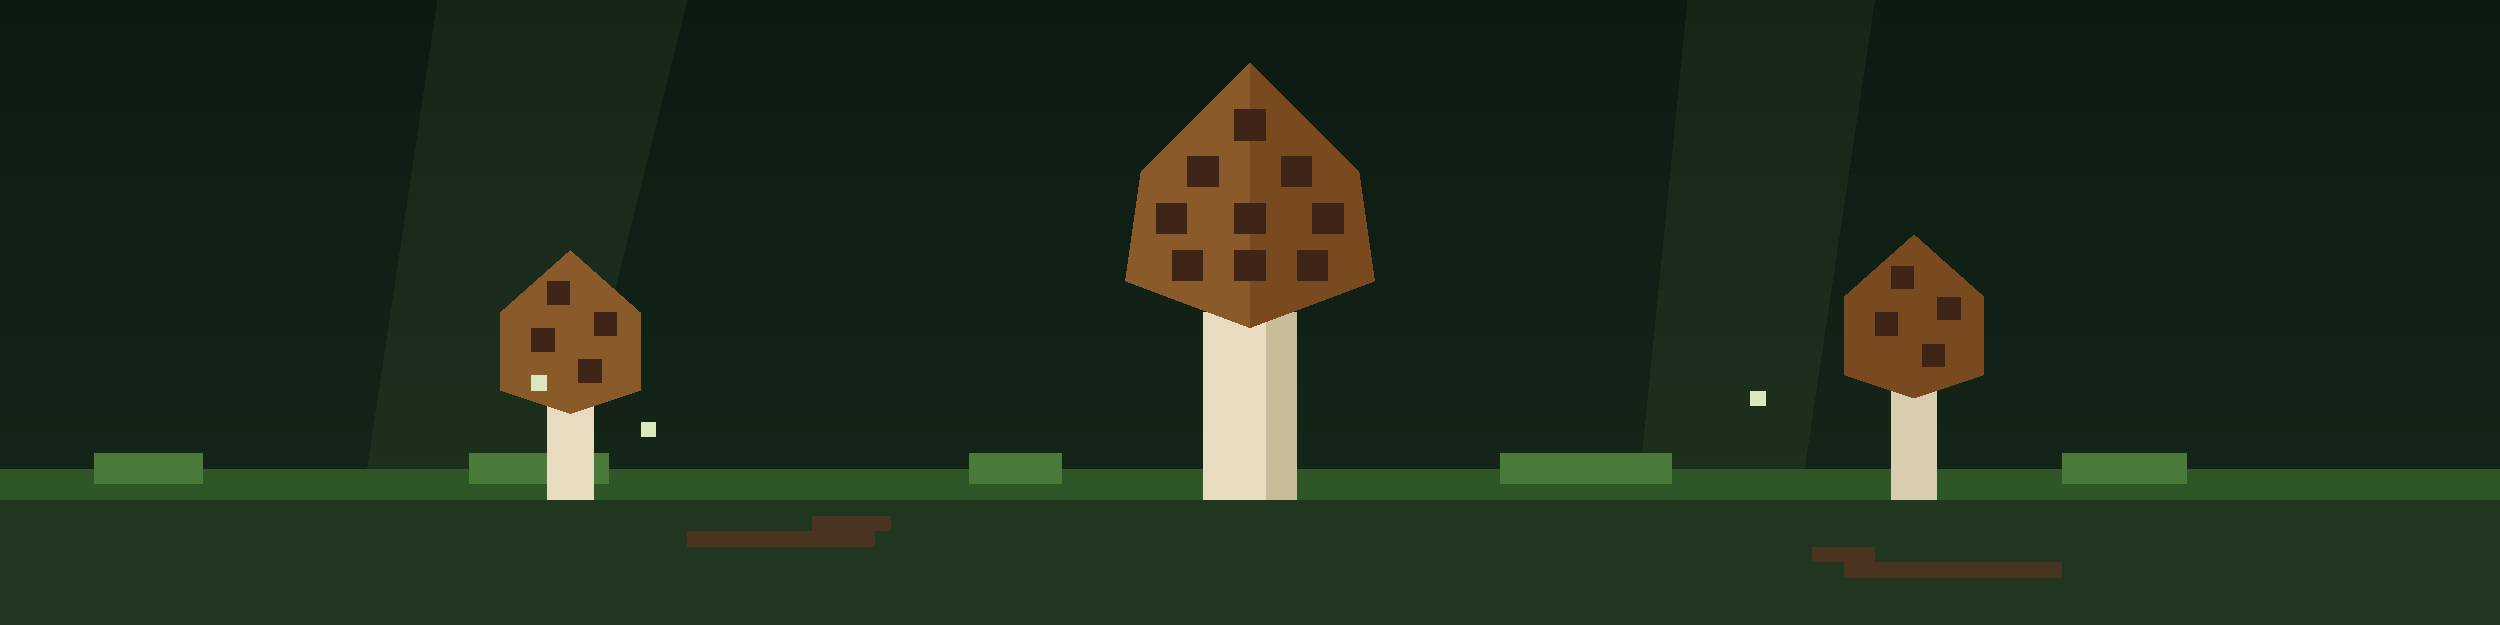
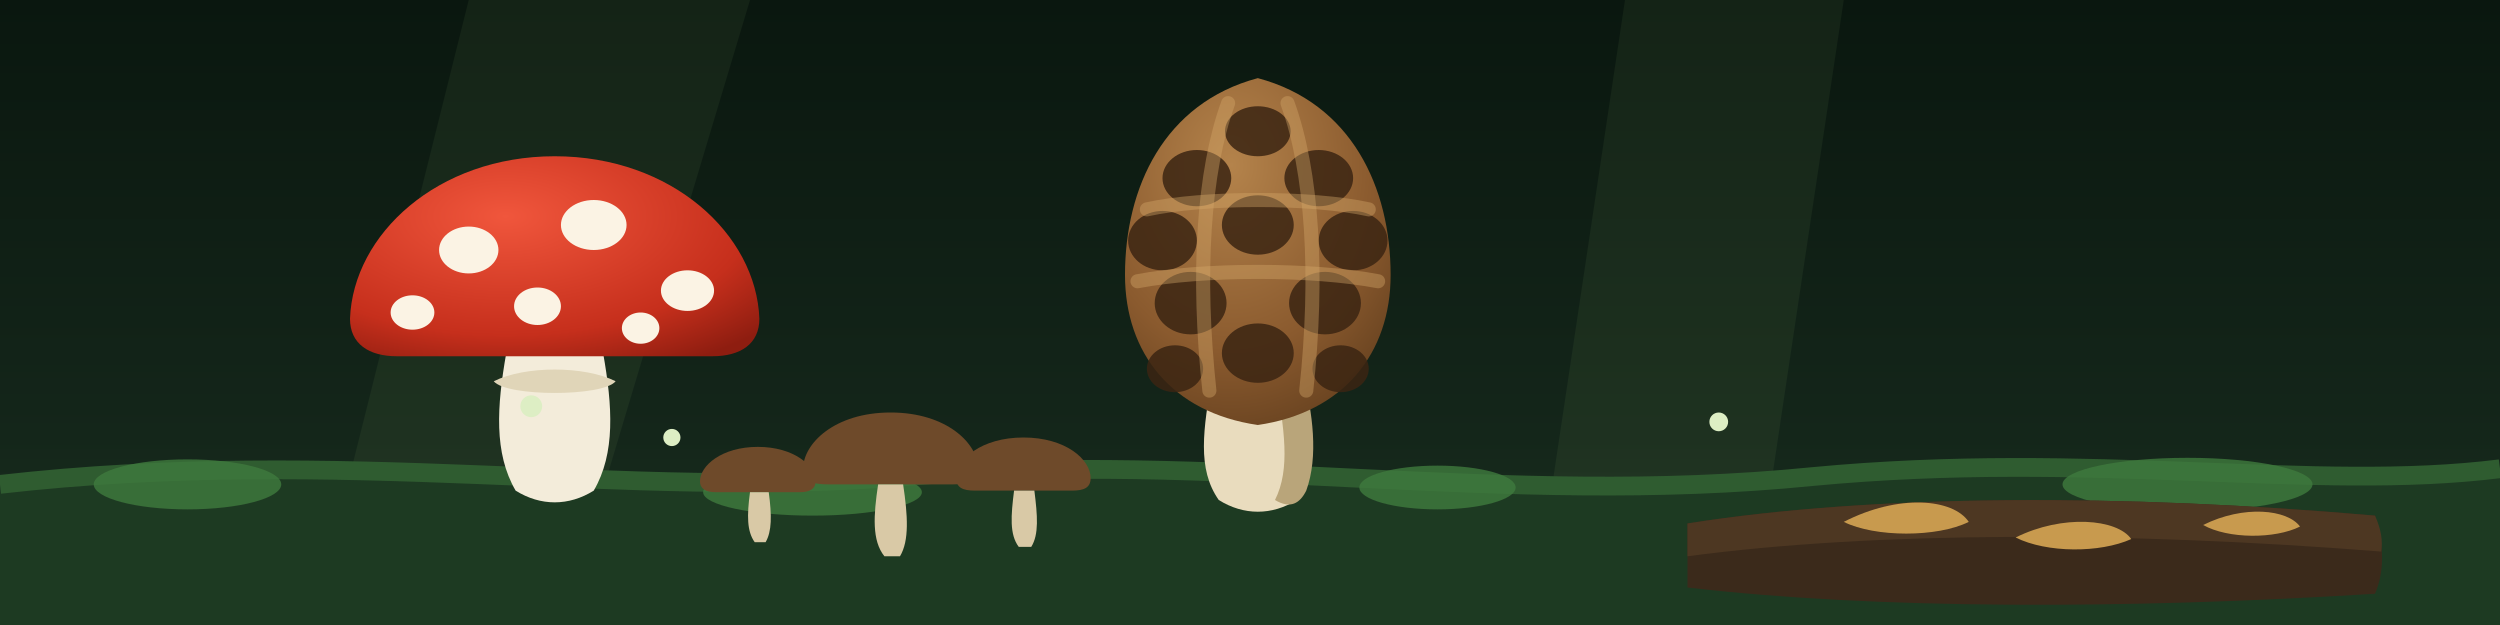
- <svg xmlns="http://www.w3.org/2000/svg" viewBox="0 0 160 40" width="1600" height="400" shape-rendering="crispEdges" role="presentation" preserveAspectRatio="xMidYMid slice">
+ <svg xmlns="http://www.w3.org/2000/svg" viewBox="0 0 160 40" width="1600" height="400" role="presentation" preserveAspectRatio="xMidYMid slice">
  <style>
-     /* Spores, going up the way they do in a shaft of light. */
-     .spore { animation: rise 9s linear infinite }
-     .s2 { animation-delay: -3s } .s3 { animation-delay: -6s }
-     @keyframes rise { 0% { transform: translateY(0); opacity: 0 } 20% { opacity: .8 } 100% { transform: translateY(-22px); opacity: 0 } }
-     @media (prefers-reduced-motion: reduce) { .spore { animation: none; opacity: .5 } }
+     .spore { animation: rise 11s linear infinite }
+     .s2 { animation-delay: -3.7s } .s3 { animation-delay: -7.4s }
+     @keyframes rise {
+       0%   { transform: translate(0,0);      opacity: 0 }
+       20%  { opacity: .75 }
+       100% { transform: translate(3px,-24px); opacity: 0 }
+     }
+     @media (prefers-reduced-motion: reduce) { .spore { animation: none; opacity: .45 } }
  </style>
  <defs>
    <linearGradient id="canopy" x1="0" y1="0" x2="0" y2="1">
-       <stop offset="0%" stop-color="#0d1a12" />
-       <stop offset="100%" stop-color="#16281a" />
+       <stop offset="0%" stop-color="#0a170f" />
+       <stop offset="70%" stop-color="#14261a" />
+       <stop offset="100%" stop-color="#1c3322" />
    </linearGradient>
+     <radialGradient id="morelCap" cx=".4" cy=".25" r=".9">
+       <stop offset="0%" stop-color="#B4834B" />
+       <stop offset="60%" stop-color="#8A5A2E" />
+       <stop offset="100%" stop-color="#5C3A1B" />
+     </radialGradient>
+     <radialGradient id="agaric" cx=".38" cy=".3" r=".85">
+       <stop offset="0%" stop-color="#F0563C" />
+       <stop offset="70%" stop-color="#C62F1C" />
+       <stop offset="100%" stop-color="#8E1D10" />
+     </radialGradient>
  </defs>
  <rect width="160" height="40" fill="url(#canopy)" />
-   <g fill="#8FBF6A" opacity=".07">
-     <path d="M28 0 L44 0 L34 40 L22 40 Z" />
-     <path d="M108 0 L120 0 L114 40 L104 40 Z" />
+   <g fill="#9FD07A" opacity=".07">
+     <path d="M30 0 C36 0 44 0 48 0 L36 40 L20 40 Z" />
+     <path d="M104 0 L118 0 L112 40 L98 40 Z" />
  </g>
-   <rect x="0" y="30" width="160" height="10" fill="#20361f" />
-   <rect x="0" y="30" width="160" height="2" fill="#2F5626" />
-   <g fill="#4A7A3A">
-     <rect x="6" y="29" width="7" height="2" />
-     <rect x="30" y="29" width="9" height="2" />
-     <rect x="62" y="29" width="6" height="2" />
-     <rect x="96" y="29" width="11" height="2" />
-     <rect x="132" y="29" width="8" height="2" />
+   <path d="M0 31 C22 28.5 40 32 58 30.5 C78 28.8 96 32.5 116 30.5 C134 28.8 148 31.5 160 30 L160 40 L0 40 Z" fill="#1d3a22" />
+   <path d="M0 31 C22 28.5 40 32 58 30.5 C78 28.8 96 32.5 116 30.5 C134 28.8 148 31.5 160 30" fill="none" stroke="#2f5c30" stroke-width="1.2" />
+   <g fill="#3f7a3d" opacity=".8">
+     <ellipse cx="12" cy="31" rx="6" ry="1.6" />
+     <ellipse cx="52" cy="31.5" rx="7" ry="1.5" />
+     <ellipse cx="92" cy="31.2" rx="5" ry="1.4" />
+     <ellipse cx="140" cy="31" rx="8" ry="1.7" />
  </g>
-   <g fill="#4A3320">
-     <rect x="44" y="34" width="12" height="1" />
-     <rect x="52" y="33" width="5" height="1" />
-     <rect x="118" y="36" width="14" height="1" />
-     <rect x="116" y="35" width="4" height="1" />
+   <path d="M108 33.5 C120 31.6 136 31.6 152 33 C152.6 35 152.6 36.6 152 38 C136 39 120 39 108 37.6 Z" fill="#3b2a1b" />
+   <path d="M108 33.5 C120 31.6 136 31.6 152 33 C152.4 33.9 152.5 34.6 152.4 35.3 C136 34 120 34 108 35.6 Z" fill="#4d3722" />
+   <g fill="#C89A4E">
+     <path d="M118 33.4 C121.5 31.6 125 31.9 126 33.4 C124 34.4 120 34.4 118 33.4 Z" />
+     <path d="M129 34.4 C132 32.9 135.5 33.2 136.4 34.5 C134.4 35.4 131 35.4 129 34.4 Z" />
+     <path d="M141 33.6 C143.6 32.3 146.4 32.6 147.2 33.7 C145.6 34.5 142.6 34.5 141 33.6 Z" />
  </g>
  <g>
-     <rect x="77" y="20" width="6" height="12" fill="#E8DCC0" />
-     <rect x="81" y="20" width="2" height="12" fill="#C9BC99" />
-     <path d="M80 4 L87 11 L88 18 L80 21 L72 18 L73 11 Z" fill="#8B5A2B" />
-     <path d="M80 4 L87 11 L88 18 L80 21 Z" fill="#79491F" />
-     <g fill="#3E2517">
-       <rect x="79" y="7" width="2" height="2" />
-       <rect x="76" y="10" width="2" height="2" />
-       <rect x="82" y="10" width="2" height="2" />
-       <rect x="74" y="13" width="2" height="2" />
-       <rect x="79" y="13" width="2" height="2" />
-       <rect x="84" y="13" width="2" height="2" />
-       <rect x="75" y="16" width="2" height="2" />
-       <rect x="79" y="16" width="2" height="2" />
-       <rect x="83" y="16" width="2" height="2" />
+     <path d="M77.6 24 C77 27.5 76.6 30 78 32 C79.6 33 81.4 33 83 32 C84.4 30 84 27.5 83.4 24 Z" fill="#E9DCBE" />
+     <path d="M81.6 24 C82.2 27.5 82.6 30 81.6 32 C82.6 32.6 83.2 32.2 83.6 31.4 C84.4 29.2 84 26.4 83.4 24 Z" fill="#B9A57A" />
+     <path d="M80.5 5 C86.5 6.6 89 12 89 17.6 C89 22.6 86 26.4 80.5 27.2 C75 26.4 72 22.6 72 17.6 C72 12 74.5 6.6 80.5 5 Z" fill="url(#morelCap)" />
+     <g fill="#3B2412" opacity=".85">
+       <ellipse cx="80.5" cy="8.4" rx="2.1" ry="1.6" />
+       <ellipse cx="76.6" cy="11.4" rx="2.2" ry="1.8" />
+       <ellipse cx="84.4" cy="11.4" rx="2.2" ry="1.8" />
+       <ellipse cx="74.4" cy="15.4" rx="2.2" ry="1.9" />
+       <ellipse cx="80.5" cy="14.4" rx="2.3" ry="1.9" />
+       <ellipse cx="86.6" cy="15.4" rx="2.2" ry="1.9" />
+       <ellipse cx="76.2" cy="19.4" rx="2.3" ry="2" />
+       <ellipse cx="84.8" cy="19.4" rx="2.3" ry="2" />
+       <ellipse cx="80.5" cy="22.6" rx="2.3" ry="1.9" />
+       <ellipse cx="75.2" cy="23.6" rx="1.8" ry="1.5" />
+       <ellipse cx="85.8" cy="23.6" rx="1.8" ry="1.5" />
+     </g>
+     <g fill="none" stroke="#D6A76B" stroke-opacity=".4" stroke-width=".9" stroke-linecap="round">
+       <path d="M78.6 6.6 C77 11 76.6 17.6 77.4 25" />
+       <path d="M82.4 6.6 C84 11 84.4 17.6 83.6 25" />
+       <path d="M73.4 13.4 C77 12.6 84 12.6 87.6 13.4" />
+       <path d="M72.8 18 C77 17.2 84 17.2 88.2 18" />
    </g>
  </g>
  <g>
-     <rect x="35" y="25" width="3" height="7" fill="#E8DCC0" />
-     <path d="M36.5 16 L41 20 L41 25 L36.5 26.5 L32 25 L32 20 Z" fill="#8B5A2B" />
-     <g fill="#3E2517">
-       <rect x="35" y="18" width="1.5" height="1.5" />
-       <rect x="38" y="20" width="1.5" height="1.5" />
-       <rect x="34" y="21" width="1.5" height="1.5" />
-       <rect x="37" y="23" width="1.5" height="1.5" />
+     <path d="M32.4 22.6 C31.8 26 31.6 29 33 31.4 C34.6 32.4 36.4 32.4 38 31.4 C39.4 29 39.2 26 38.6 22.6 Z" fill="#F3ECDA" />
+     <path d="M31.6 24.4 C33.6 23.4 37.4 23.4 39.4 24.4 C38.6 25.4 32.4 25.4 31.6 24.4 Z" fill="#E0D5B8" />
+     <path d="M35.5 10 C43 10 48.4 15 48.6 20.4 C48.6 22 47.4 22.8 45.6 22.8 L25.4 22.8 C23.6 22.8 22.4 22 22.4 20.4 C22.6 15 28 10 35.5 10 Z" fill="url(#agaric)" />
+     <g fill="#FBF3E4">
+       <ellipse cx="30" cy="16" rx="1.9" ry="1.5" />
+       <ellipse cx="38" cy="14.4" rx="2.1" ry="1.6" />
+       <ellipse cx="44" cy="18.6" rx="1.7" ry="1.3" />
+       <ellipse cx="34.4" cy="19.6" rx="1.5" ry="1.2" />
+       <ellipse cx="26.4" cy="20" rx="1.4" ry="1.1" />
+       <ellipse cx="41" cy="21" rx="1.2" ry="1" />
    </g>
  </g>
-   <g>
-     <rect x="121" y="24" width="3" height="8" fill="#D9CDB0" />
-     <path d="M122.5 15 L127 19 L127 24 L122.5 25.5 L118 24 L118 19 Z" fill="#79491F" />
-     <g fill="#3E2517">
-       <rect x="121" y="17" width="1.5" height="1.5" />
-       <rect x="124" y="19" width="1.5" height="1.5" />
-       <rect x="120" y="20" width="1.5" height="1.5" />
-       <rect x="123" y="22" width="1.5" height="1.5" />
-     </g>
+   <g fill="#6E4A2A">
+     <path d="M57 26.4 C60.6 26.4 62.6 28.4 62.6 30 C62.6 30.8 62 31 61 31 L53 31 C52 31 51.4 30.8 51.4 30 C51.4 28.4 53.4 26.4 57 26.4 Z" />
+     <path d="M65.5 28 C68.2 28 69.8 29.4 69.8 30.6 C69.8 31.2 69.4 31.4 68.6 31.4 L62.4 31.4 C61.6 31.4 61.2 31.2 61.2 30.6 C61.2 29.4 62.8 28 65.5 28 Z" />
+     <path d="M48.5 28.6 C50.8 28.6 52.2 29.8 52.2 30.8 C52.2 31.3 51.8 31.5 51.2 31.5 L45.8 31.5 C45.2 31.5 44.8 31.3 44.8 30.8 C44.8 29.8 46.2 28.6 48.5 28.6 Z" />
  </g>
-   <g fill="#D8E9BC">
-     <rect class="spore" x="34" y="24" width="1" height="1" />
-     <rect class="spore s2" x="41" y="27" width="1" height="1" />
-     <rect class="spore s3" x="112" y="25" width="1" height="1" />
+   <g fill="#D9C9A6">
+     <path d="M56.2 31 C55.9 33 55.8 34.6 56.6 35.6 L57.6 35.6 C58.2 34.6 58.1 33 57.8 31 Z" />
+     <path d="M64.9 31.4 C64.7 33 64.6 34.2 65.2 35 L66 35 C66.5 34.2 66.4 33 66.2 31.4 Z" />
+     <path d="M48 31.5 C47.8 33 47.8 34 48.3 34.7 L49 34.7 C49.4 34 49.4 33 49.2 31.5 Z" />
+   </g>
+   <g fill="#DDEEC4">
+     <circle class="spore" cx="34" cy="26" r=".7" />
+     <circle class="spore s2" cx="43" cy="28" r=".55" />
+     <circle class="spore s3" cx="110" cy="27" r=".6" />
  </g>
</svg>
